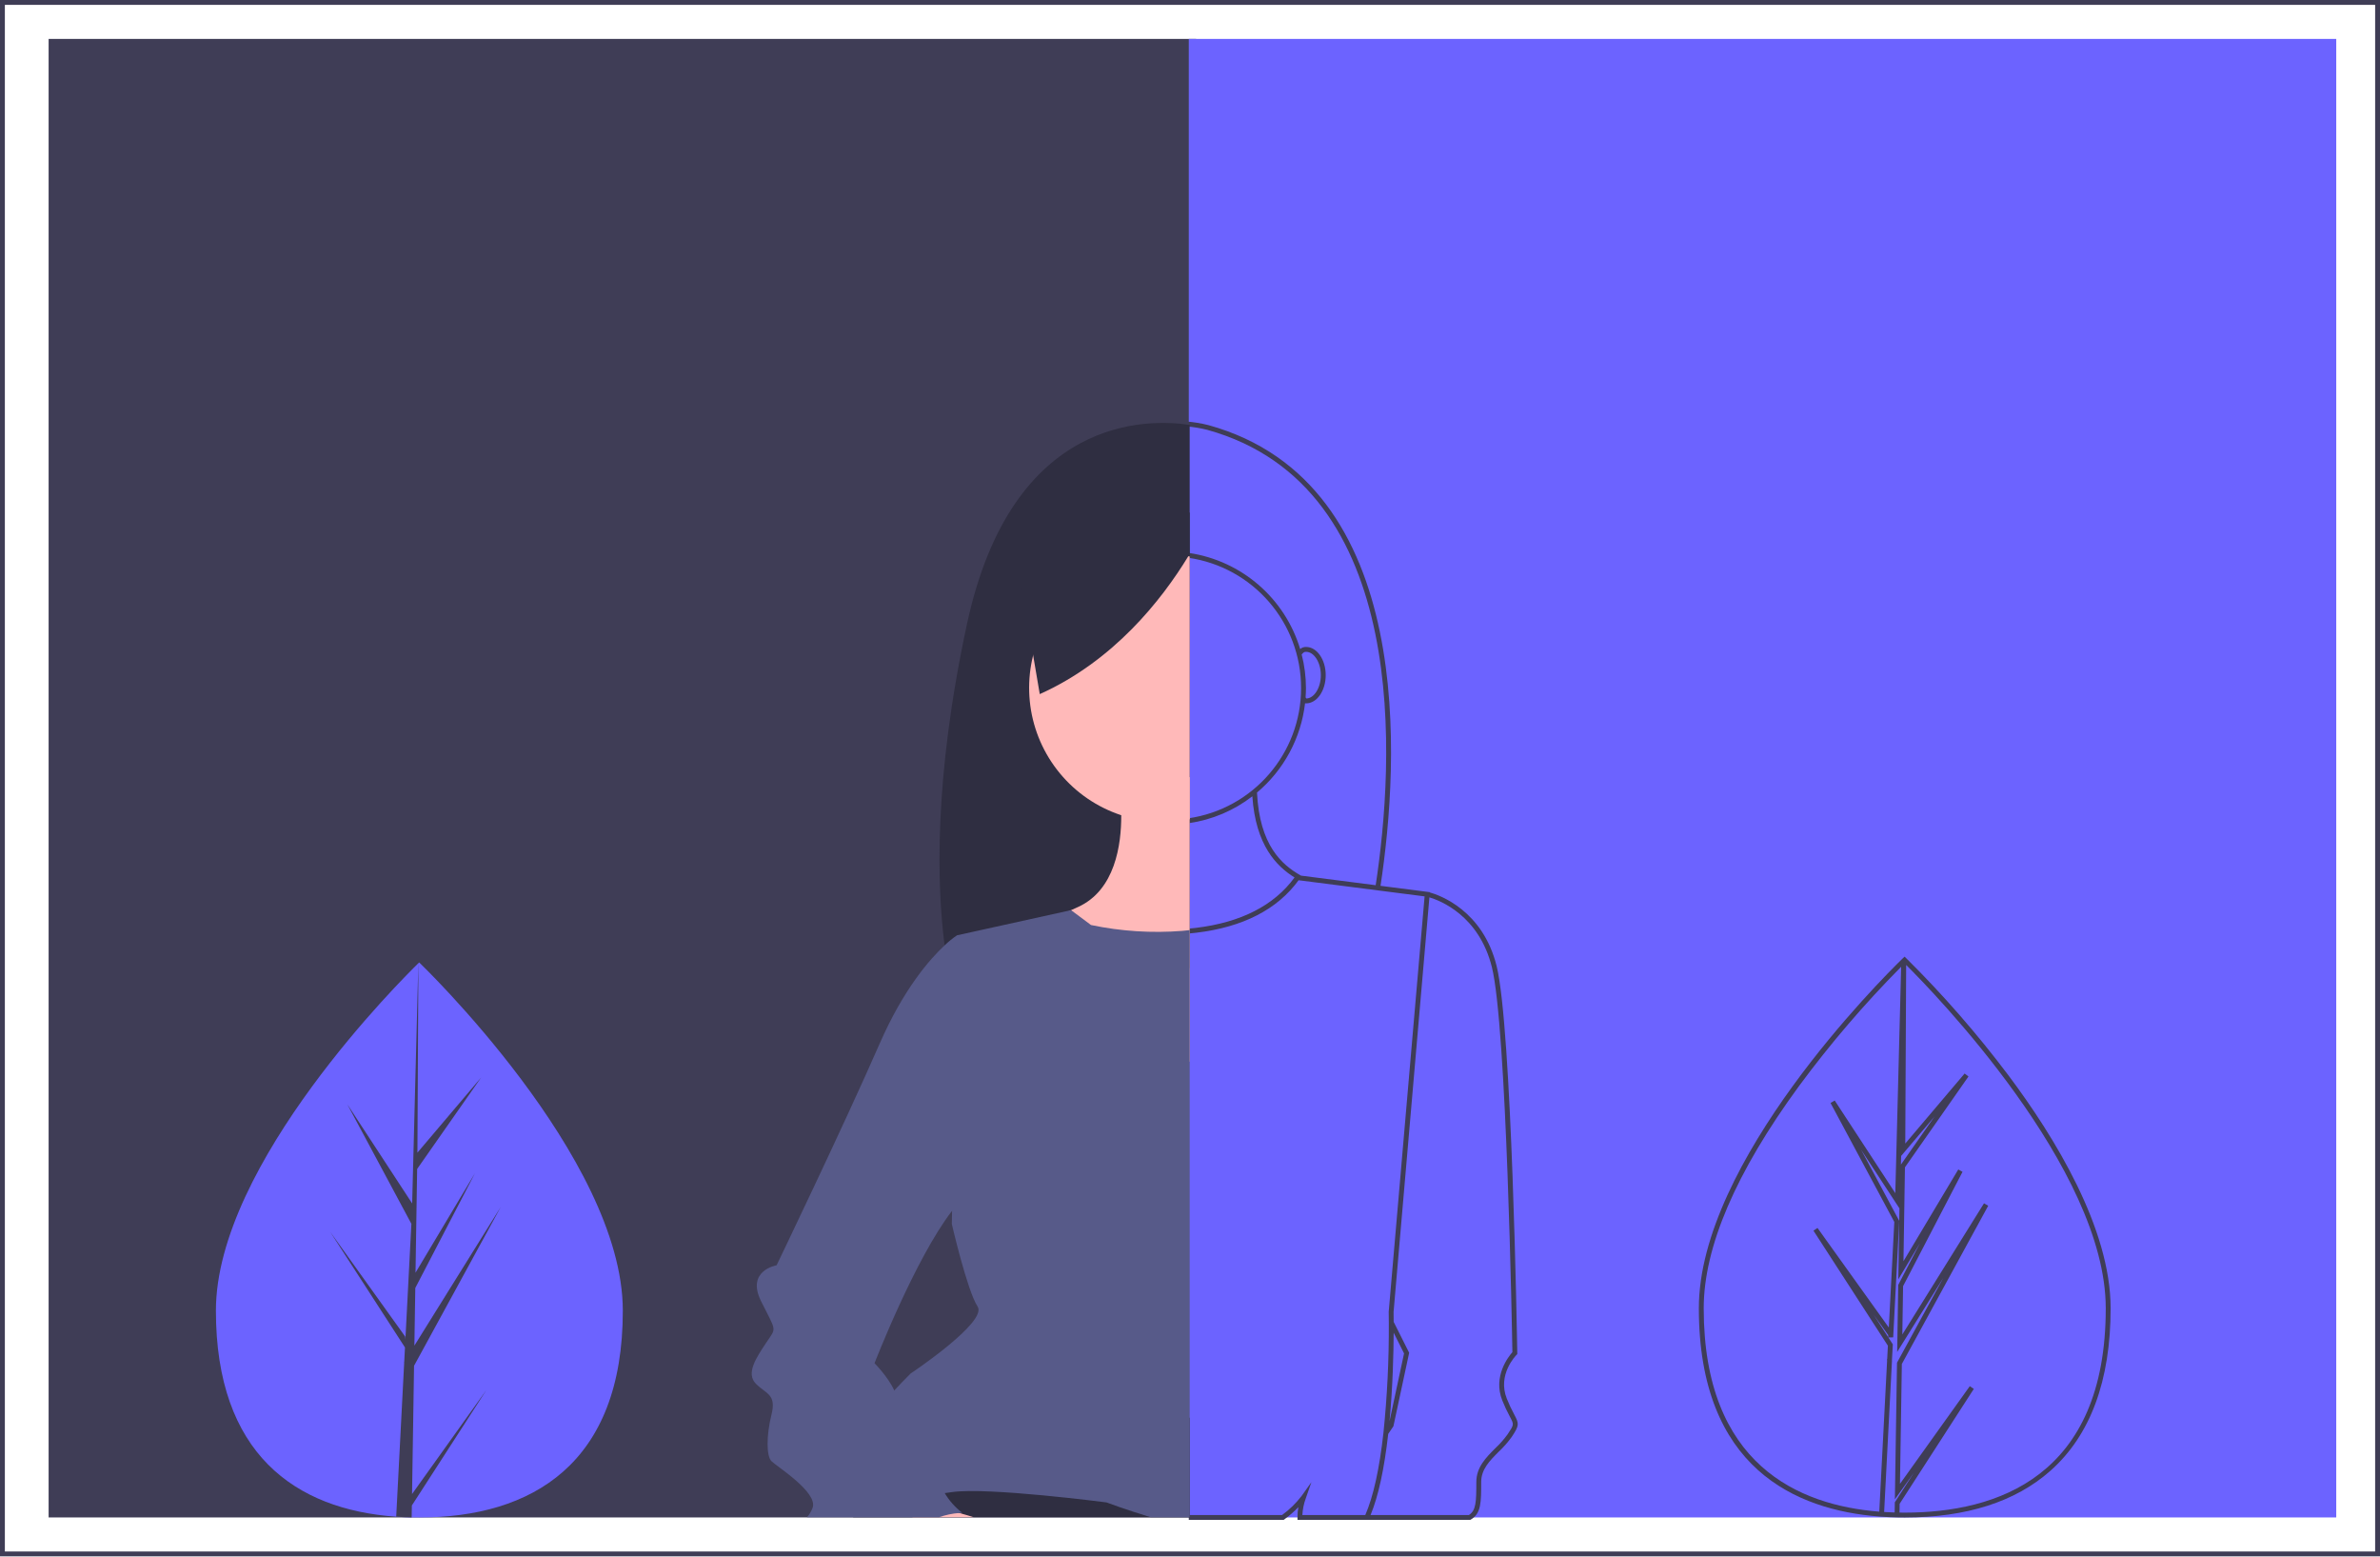
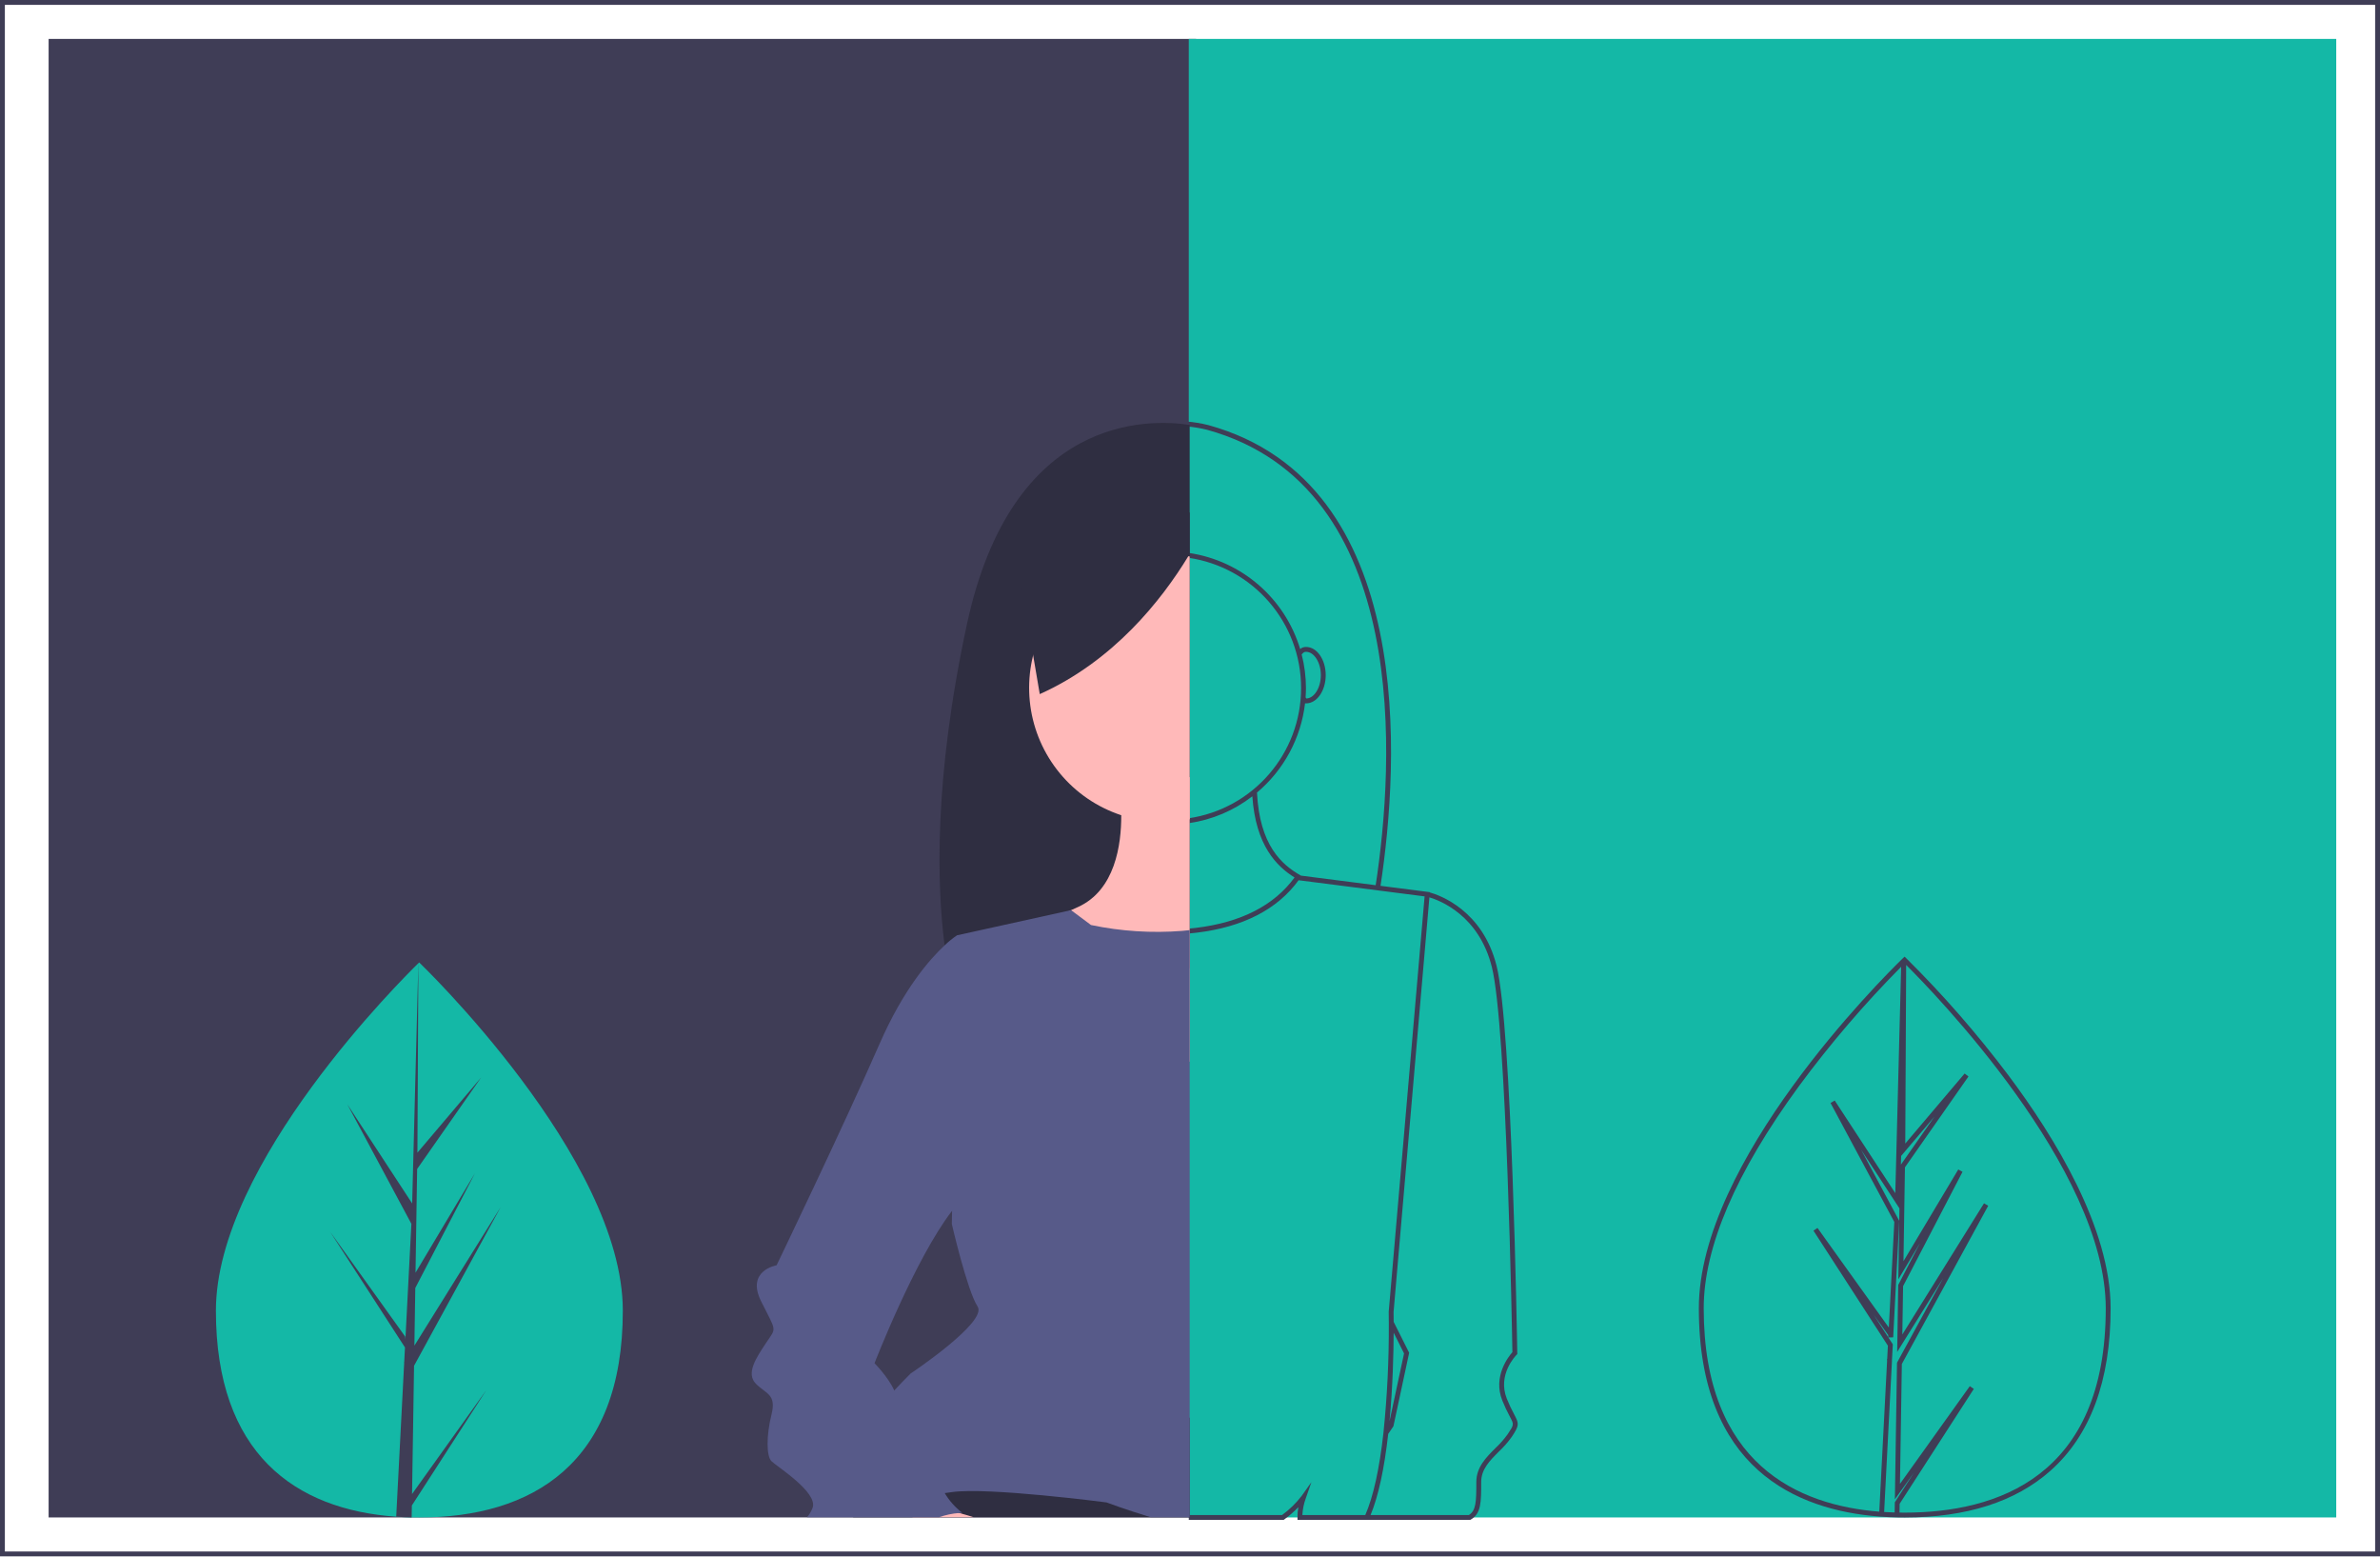
<svg xmlns="http://www.w3.org/2000/svg" data-name="Layer 1" width="979" height="640" viewBox="0 0 979 640">
  <path d="M1087,775H108V135h979Zm-977-2h975V137H110Z" transform="translate(-108 -135)" fill="#3f3d56" />
  <rect x="20" y="16" width="472" height="608" fill="#3f3d56" />
-   <rect x="489" y="16" width="472" height="608" fill="#6c63ff" />
+   <rect x="489" y="16" width="472" height="608" fill="#14b8a6" />
  <path d="M730.883,716.691a61.764,61.764,0,0,1-3.074-6.562c-3.938-9.844,3.692-17.674,4.02-18.003l.299-.3-.007-.422c-.087-5.458-2.194-133.965-8.511-159.227-5.701-22.811-23.346-29.037-27.46-30.195l.01-.113-20.289-2.6c7.593-50.006,15.203-165.635-70.758-189.446a55.486,55.486,0,0,0-9.083-1.499l-.186,1.991a54.749,54.749,0,0,1,8.73,1.434c84.451,23.393,76.827,137.817,69.311,187.265l-30.726-3.938c-8.002-4.489-17.04-12.546-18.1-34.165a56.446,56.446,0,0,0,19.769-36.699,3.669,3.669,0,0,0,.43.026c4.448,0,8.066-5.204,8.066-11.6s-3.618-11.6-8.066-11.6a3.447,3.447,0,0,0-2.438.87,56.393,56.393,0,0,0-45.676-39.515l-.285,1.979a54.129,54.129,0,0,1,0,107.131l.285,1.98a55.506,55.506,0,0,0,25.999-11.029c1.371,20.195,9.988,28.798,17.364,33.379-8.43,11.528-22.086,18.509-40.626,20.731-.99.119-1.98.219-2.97.308l.179,1.992c1.01-.091,2.02-.192,3.03-.313,19.144-2.295,33.289-9.556,42.055-21.585l.346.044c.065.036.131.074.196.109l.043-.078,51.242,6.568L679.244,674.374l-.005.056.001.056c.001.007.04,1.577.04,4.34v.231l.001.002a418.972,418.972,0,0,1-2.205,45.121c-1.654,14.862-4.166,26.234-7.467,33.82H643.72a23.556,23.556,0,0,1,1.415-6.881l2.315-6.637L643.376,750.21a39.582,39.582,0,0,1-7.993,7.79H597v2h39.035l.263-.191a44.427,44.427,0,0,0,5.779-5.036,21.651,21.651,0,0,0-.367,4.247l.019.98H712.791l.233-.137c4.256-2.49,4.256-7.091,4.256-15.443,0-5.239,3.519-8.758,7.244-12.483a41.375,41.375,0,0,0,5.308-6.042C733.014,721.122,732.881,720.458,730.883,716.691Zm-87.403-312.625c.757-.81.961-1.027,1.778-1.027,3.288,0,6.066,4.396,6.066,9.6,0,5.169-2.74,9.541-6,9.6a2.242,2.242,0,0,0-.272-.496c.086-1.26.145-2.526.145-3.804a55.436,55.436,0,0,0-1.763-13.825Zm42.068,287.487-5.972,27.875c1.346-14.257,1.655-28.185,1.702-36.39ZM728.168,724.785a39.844,39.844,0,0,1-5.058,5.736c-3.85,3.851-7.83,7.831-7.83,13.898,0,8.194-.119,11.708-3.042,13.58H671.78c3.196-7.712,5.634-18.919,7.255-33.35l2.141-3.15,6.475-30.214L681.28,678.584c-.002-2.337-.032-3.796-.039-4.092l14.733-170.482c4.326,1.279,20.379,7.386,25.696,28.653,6.088,24.354,8.308,150.278,8.443,158.375-1.518,1.705-8.123,9.933-4.162,19.834a63.735,63.735,0,0,0,3.165,6.758C730.811,720.822,730.811,720.822,728.168,724.785Z" transform="translate(-108 -135)" fill="#3f3d56" />
  <path d="M597.37,309.74V533.09l-43.65,5.09-38.9,4.55L501.21,544.31v.01l-.64.07s-2.25-6.89-4.02-20.63c-3.06-23.75-4.69-67.96,9.26-132.37C524.42,305.42,580.51,307.16,597.37,309.74Z" transform="translate(-108 -135)" fill="#2f2e41" />
  <polygon points="486.37 582.85 489.37 583 489.37 623.92 350.94 623.92 353.89 612.78 357.61 598.74 374.89 581.46 378.81 577.54 486.37 582.85" fill="#2f2e41" />
  <path d="M597.37,363.82V471.9a55.126,55.126,0,1,1-10.92-109.16,54.483,54.483,0,0,1,10.36.98C597,363.75,597.18,363.78,597.37,363.82Z" transform="translate(-108 -135)" fill="#ffb9b9" />
  <path d="M597.37,454.57V571.68l-43.65-33.5L528.15,518.56l20.43-9.29c.92-.41,1.88-.85,2.89-1.31,15.23-6.92,17.8-25.61,17.75-37.73a76.883,76.883,0,0,0-.79-11.03Z" transform="translate(-108 -135)" fill="#ffb9b9" />
  <path d="M594.37,517.79c1-.09,2-.19,3-.31V758.92H581.35c-10.19-3.09-18.22-6.1-18.22-6.1s-48.76-6.36-63.6-4.24c-.83.12-1.81.26-2.92.42-8.95,1.28-25.92,3.37-34.72-1.22-8.77-4.57-9.44-15.77,13.96-41q3.075-3.315,6.72-6.96S514.37,678.62,510.13,672.26s-10.6-33.92-10.6-33.92l.1-5.45,1.58-88.57v-.01l.44-24.69,46.93-10.35,8.19,6.11A132.038,132.038,0,0,0,594.37,517.79Z" transform="translate(-108 -135)" fill="#575a89" />
  <path d="M508.532,758.921h-25.31l9.95-3.98s3.86.71,9.38,2.22C504.392,757.661,506.412,758.241,508.532,758.921Z" transform="translate(-108 -135)" fill="#ffb9b9" />
  <path d="M510.132,623.501c-3.27,1.23-6.85,4.65-10.5,9.39-15.32,19.85-31.9,62.69-31.9,62.69s5.59,5.59,8.12,11.2c1.29,2.86,1.79,5.73.36,7.88-4.24,6.36,0,0,4.24,0,1.65,0,2.34.64,2.44,1.8.15,1.82-1.15,4.92-2.44,8.8-2.12,6.36,0,8.48,10.6,10.6s4.24,2.12,4.24,8.48a10.076,10.076,0,0,0,1.32,4.66,28.867,28.867,0,0,0,7.16,8.06c-.42.03-.82.06-1.22.1a32.504,32.504,0,0,0-8.31,1.76h-54.27a12.767,12.767,0,0,0,2.32-3.98c2.12-6.36-14.84-16.96-16.96-19.08s-2.12-10.6,0-19.08-2.12-8.48-6.36-12.72,0-10.6,4.24-16.96,4.24-4.24-2.12-16.96,6.36-14.84,6.36-14.84,27.56-57.24,42.4-91.16c9.81-22.43,20.56-34.67,26.7-40.38a38.905,38.905,0,0,1,5.1-4.14l10.6,4.24s1.23,7.71,2.57,18.86C518.162,570.321,522.212,618.971,510.132,623.501Z" transform="translate(-108 -135)" fill="#575a89" />
  <path d="M597.37,345.71V362.8c-.18.31-.37.61-.56.92-11.06,18.15-30.79,43.1-61.11,56.71l-2.72-15.97-5.67-33.28Z" transform="translate(-108 -135)" fill="#2f2e41" />
-   <path d="M364.192,673.941c.031,63.031-37.43,85.054-83.649,85.077q-1.61.001-3.205-.034-3.213-.068-6.359-.29c-41.716-2.933-74.139-26.053-74.167-84.671-.029-60.663,77.465-137.256,83.277-142.919.005,0,.005,0,.01-.005.221-.216.334-.324.334-.324S364.161,610.915,364.192,673.941Z" transform="translate(-108 -135)" fill="#6c63ff" />
+   <path d="M364.192,673.941c.031,63.031-37.43,85.054-83.649,85.077q-1.61.001-3.205-.034-3.213-.068-6.359-.29c-41.716-2.933-74.139-26.053-74.167-84.671-.029-60.663,77.465-137.256,83.277-142.919.005,0,.005,0,.01-.005.221-.216.334-.324.334-.324S364.161,610.915,364.192,673.941Z" transform="translate(-108 -135)" fill="#14b8a6" />
  <path d="M277.492,749.378l30.588-42.782-30.663,47.477-.08,4.911q-3.213-.068-6.359-.29l3.267-63.058-.026-.488.056-.093.31-5.959-30.786-47.565,30.876,43.101.078,1.264,2.468-47.643-26.359-49.155,26.679,40.782,2.546-98.778.01-.329 0.0.324-.394,77.896,26.197-30.894-26.307,37.602-.673,42.66L303.389,617.412,278.828,664.634l-.374,23.721,35.507-57.002-35.642,65.278Z" transform="translate(-108 -135)" fill="#3f3d56" />
  <path d="M934.101,577.123A439.833,439.833,0,0,0,892.124,529.052l-.688-.658-1.046.994c-8.558,8.339-83.607,83.217-83.578,143.636.032,65.812,40.082,82.934,74.118,85.592l-0.0.006.979.069c2.102.149,4.258.248,6.406.293l.006 0,1.0.02 0-.009c.692.01,1.383.023,2.078.023h.144c25.337-.013,45.467-6.459,59.83-19.161,16.483-14.575,24.834-37.089,24.819-66.915C976.176,640.108,953.294,602.713,934.101,577.123Zm-26.735,83.369-19.042,34.875-.881,56.199,7.847-10.976-7.866,12.18-.068,4.18c-.232-.007-.464-.015-.695-.023q-1.512-.052-3.008-.138c-.208-.012-.416-.023-.623-.036l3.216-62.066.002-.053-.012-.231.367-6.578L878.666,675.563l6.03,8.418.061.977,1.997-.01,2.468-47.643.014-.278L873.592,607.854l15.731,24.049-.459,29.182,8.983-15.036-9.016,17.334-.435,27.562Zm-98.554,12.53c-.012-25.13,13.195-55.912,39.255-91.493a446.631,446.631,0,0,1,41.961-48.97L887.625,625.652l-24.925-38.102-1.718,1.021L887.21,637.48,884.96,680.915l-29.347-40.966-1.652,1.125,30.61,47.294L884.291,693.75l-.087.142.041.745-3.213,61.982C847.853,754.009,808.842,737.269,808.812,673.022ZM903.743,594.165l-13.815,19.746.092-3.562ZM891.542,757.018c-.734-.002-1.46-.013-2.188-.024l.059-3.618,30.507-47.237-1.653-1.125L889.542,745.189l.773-49.297L925.839,630.832l-1.727-1.008-33.602,53.943.313-19.882,24.451-47.013-1.745-.974-22.549,37.741.608-38.615,26.131-37.352-1.582-1.22L891.719,605.252l.371-73.432c10.731,10.646,82.074,83.609,82.102,141.121C974.226,742.398,929.266,756.999,891.542,757.018Z" transform="translate(-108 -135)" fill="#3f3d56" />
</svg>
